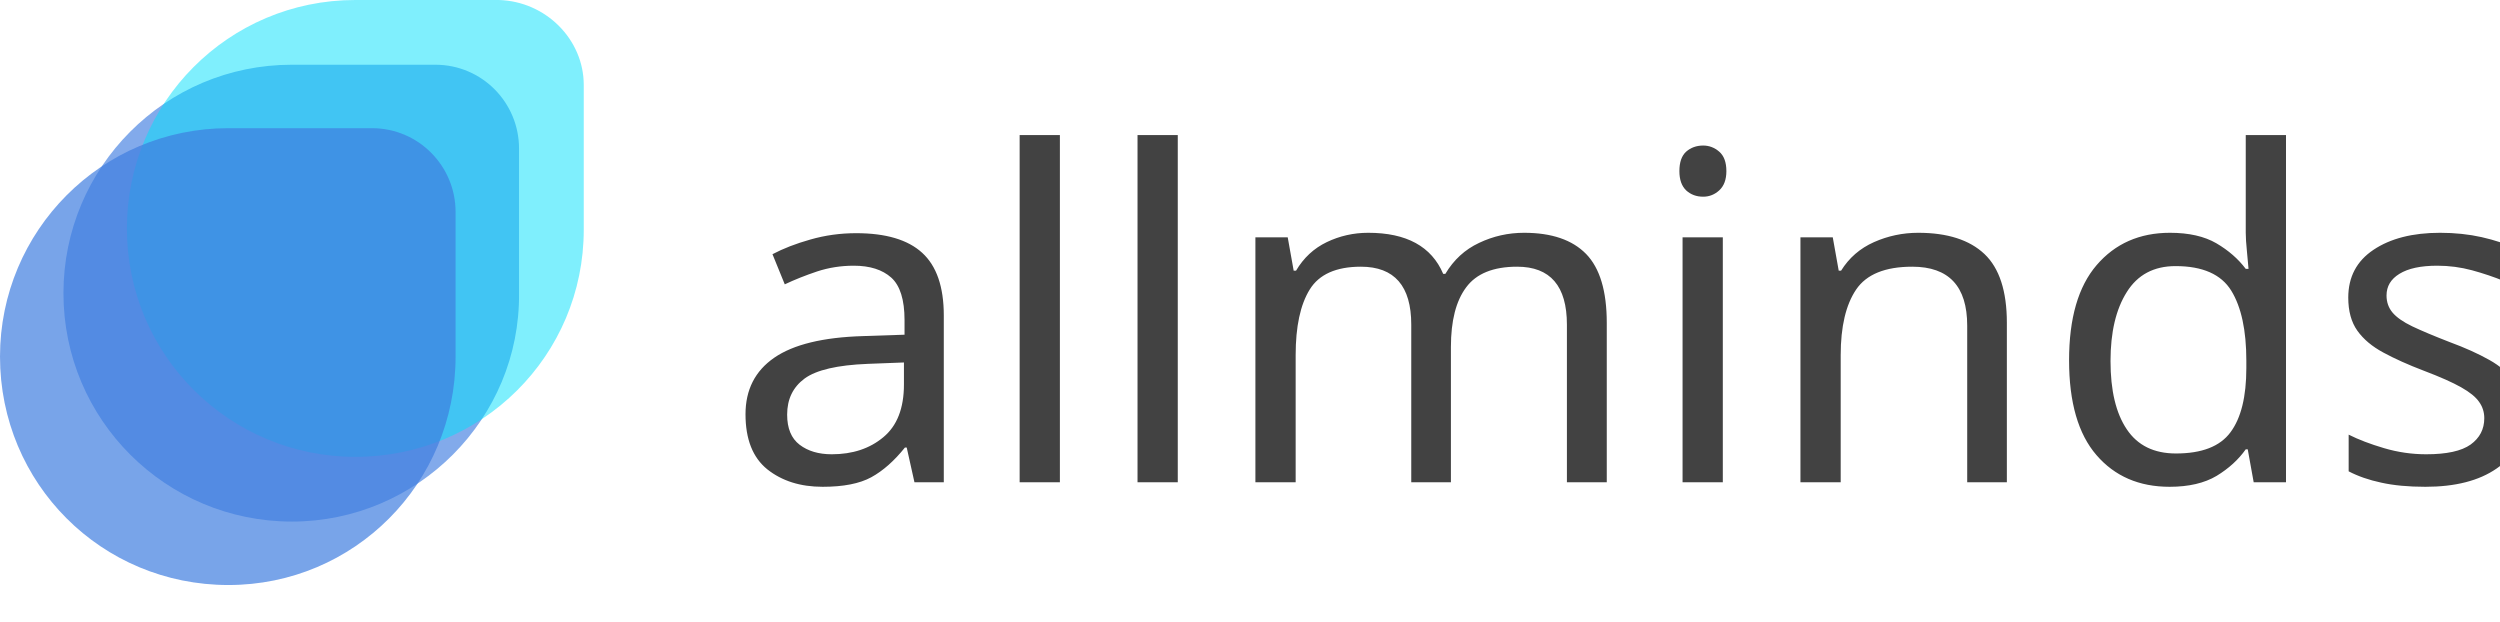
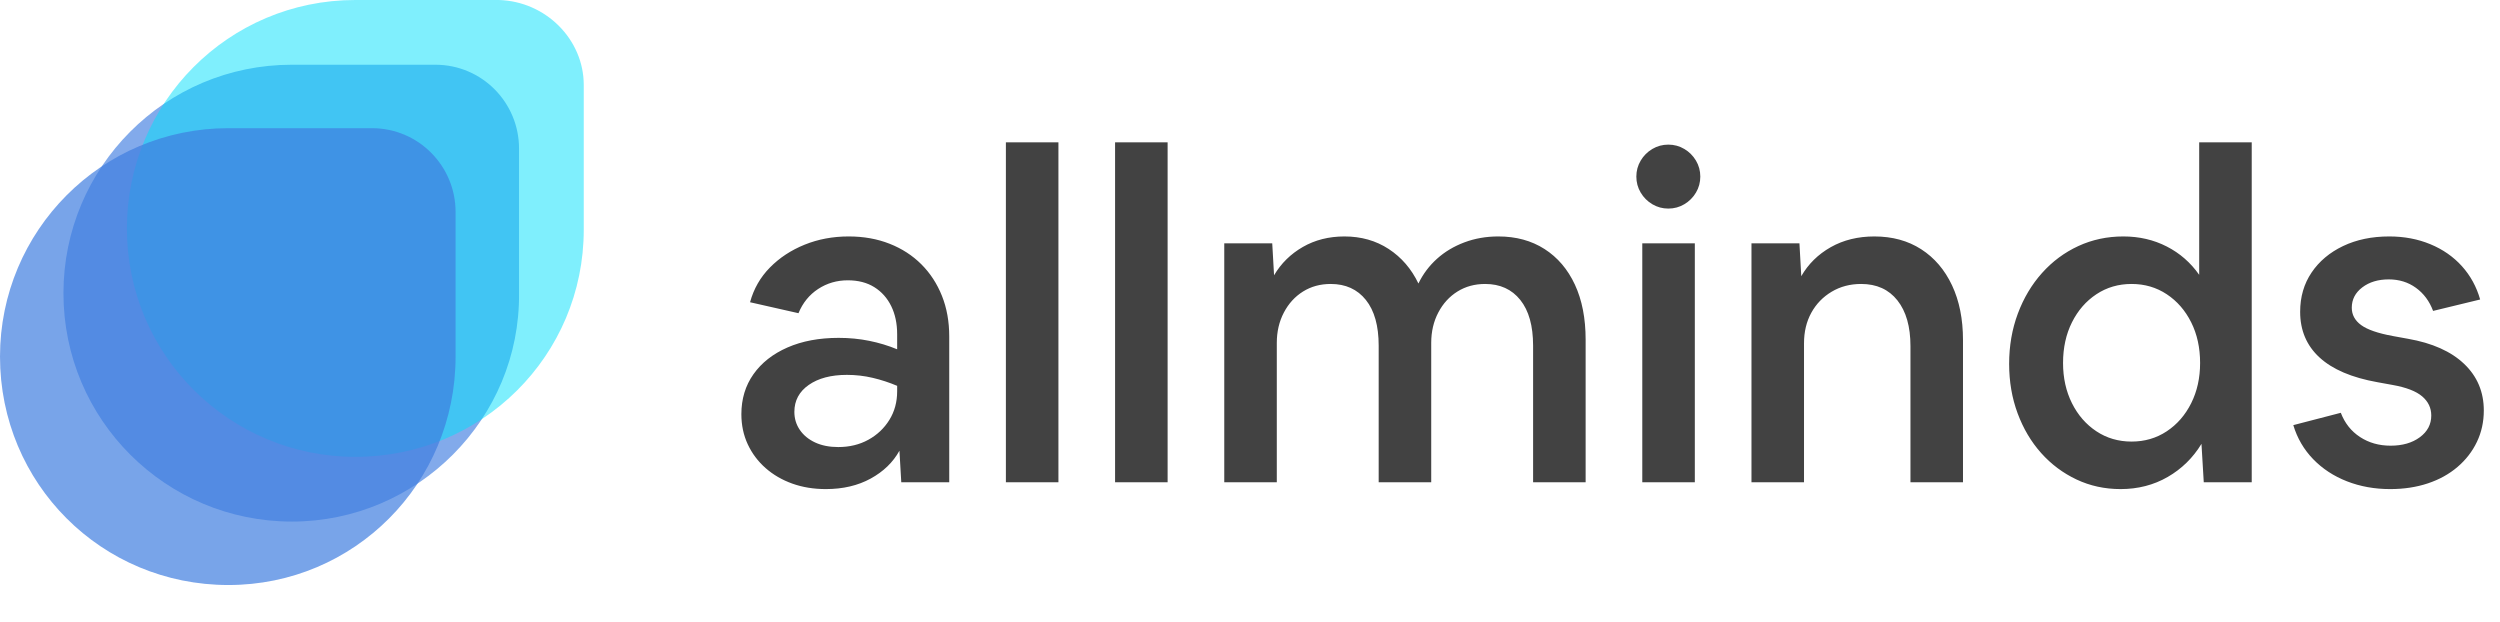
<svg xmlns="http://www.w3.org/2000/svg" width="197px" height="49px" viewBox="0 0 197 49" version="1.1">
  <g id="Page-1" stroke="none" stroke-width="1" fill="none" fill-rule="evenodd">
-     <g id="logo">
-       <path d="M23,41.1 L23,41.1 C13.1,41.1 5,33.1 5,23.1 L5,23.1 C5,13.2 13,5.1 23,5.1 L34.3,5.1 C38,5.1 40.9,8.1 40.9,11.7 L40.9,23.1 C41,33 32.9,41.1 23,41.1 Z" id="Path" fill="#3F7DE0" fill-rule="nonzero" opacity="0.65" />
-       <path d="M28,36 L28,36 C18.1,36 10,28 10,18 L10,18 C10,8.1 18,0 28,0 L39.3,0 C43,0.1 46,3.1 46,6.7 L46,18.1 C46,28 38,36 28,36 Z" id="Path" fill="#00DFFC" fill-rule="nonzero" opacity="0.5" />
-       <path d="M18,46.1 L18,46.1 C8,46.1 0,38.1 0,28.1 L0,28.1 C0,18.2 8,10.1 18,10.1 L29.3,10.1 C33,10.1 35.9,13.1 35.9,16.7 L35.9,28.1 C35.9,38.1 27.9,46.1 18,46.1 Z" id="Path" fill="#3F7DE0" fill-rule="nonzero" opacity="0.7" />
-       <text id="allminds" font-family="AirbnbCerealApp-Medium, Airbnb Cereal App" font-size="36" font-weight="400" fill="#424242">
-         <tspan x="57.088" y="38">allminds</tspan>
-       </text>
+     <g id="logo" fill-rule="nonzero">
+       <path d="M23,41.1 L23,41.1 C13.1,41.1 5,33.1 5,23.1 L5,23.1 C5,13.2 13,5.1 23,5.1 L34.3,5.1 C38,5.1 40.9,8.1 40.9,11.7 L40.9,23.1 C41,33 32.9,41.1 23,41.1 Z" id="Path" fill="#3F7DE0" opacity="0.65" />
+       <path d="M28,36 L28,36 C18.1,36 10,28 10,18 L10,18 C10,8.1 18,0 28,0 L39.3,0 C43,0.1 46,3.1 46,6.7 L46,18.1 C46,28 38,36 28,36 Z" id="Path" fill="#00DFFC" opacity="0.5" />
+       <path d="M18,46.1 L18,46.1 C8,46.1 0,38.1 0,28.1 L0,28.1 C0,18.2 8,10.1 18,10.1 L29.3,10.1 C33,10.1 35.9,13.1 35.9,16.7 L35.9,28.1 C35.9,38.1 27.9,46.1 18,46.1 Z" id="Path" fill="#3F7DE0" opacity="0.7" />
+       <path d="M65.08,38.54 C66.424,38.54 67.6,38.264 68.608,37.712 C69.616,37.16 70.372,36.428 70.876,35.516 L70.876,35.516 L71.02,38 L74.8,38 L74.8,26.516 C74.8,25.34 74.608,24.272 74.224,23.312 C73.84,22.352 73.3,21.524 72.604,20.828 C71.908,20.132 71.074,19.592 70.102,19.208 C69.13,18.824 68.056,18.632 66.88,18.632 C65.632,18.632 64.474,18.848 63.406,19.28 C62.338,19.712 61.426,20.312 60.67,21.08 C59.914,21.848 59.392,22.76 59.104,23.816 L59.104,23.816 L62.92,24.68 C63.256,23.864 63.772,23.228 64.468,22.772 C65.164,22.316 65.944,22.088 66.808,22.088 C67.624,22.088 68.32,22.268 68.896,22.628 C69.472,22.988 69.916,23.486 70.228,24.122 C70.54,24.758 70.696,25.496 70.696,26.336 L70.696,26.336 L70.696,27.524 C70,27.236 69.268,27.014 68.5,26.858 C67.732,26.702 66.928,26.624 66.088,26.624 C64.552,26.624 63.208,26.876 62.056,27.38 C60.904,27.884 60.01,28.586 59.374,29.486 C58.738,30.386 58.42,31.436 58.42,32.636 C58.42,33.5 58.588,34.292 58.924,35.012 C59.26,35.732 59.728,36.356 60.328,36.884 C60.928,37.412 61.63,37.82 62.434,38.108 C63.238,38.396 64.12,38.54 65.08,38.54 Z M66.052,35.228 C65.356,35.228 64.75,35.108 64.234,34.868 C63.718,34.628 63.316,34.298 63.028,33.878 C62.74,33.458 62.596,32.984 62.596,32.456 C62.596,31.568 62.974,30.86 63.73,30.332 C64.486,29.804 65.488,29.54 66.736,29.54 C67.432,29.54 68.11,29.618 68.77,29.774 C69.43,29.93 70.072,30.14 70.696,30.404 L70.696,30.404 L70.696,30.836 C70.696,31.676 70.492,32.426 70.084,33.086 C69.676,33.746 69.124,34.268 68.428,34.652 C67.732,35.036 66.94,35.228 66.052,35.228 Z M83.404,38 L83.404,11.216 L79.264,11.216 L79.264,38 L83.404,38 Z M92.008,38 L92.008,11.216 L87.868,11.216 L87.868,38 L92.008,38 Z M100.612,38 L100.612,27.02 C100.612,26.132 100.798,25.334 101.17,24.626 C101.542,23.918 102.046,23.366 102.682,22.97 C103.318,22.574 104.044,22.376 104.86,22.376 C106.036,22.376 106.96,22.796 107.632,23.636 C108.304,24.476 108.64,25.676 108.64,27.236 L108.64,27.236 L108.64,38 L112.78,38 L112.78,27.02 C112.78,26.132 112.966,25.334 113.338,24.626 C113.71,23.918 114.214,23.366 114.85,22.97 C115.486,22.574 116.212,22.376 117.028,22.376 C118.204,22.376 119.128,22.796 119.8,23.636 C120.472,24.476 120.808,25.676 120.808,27.236 L120.808,27.236 L120.808,38 L124.948,38 L124.948,26.768 C124.948,25.088 124.666,23.642 124.102,22.43 C123.538,21.218 122.74,20.282 121.708,19.622 C120.676,18.962 119.464,18.632 118.072,18.632 C117.112,18.632 116.218,18.788 115.39,19.1 C114.562,19.412 113.842,19.844 113.23,20.396 C112.618,20.948 112.132,21.596 111.772,22.34 C111.22,21.188 110.44,20.282 109.432,19.622 C108.424,18.962 107.26,18.632 105.94,18.632 C104.716,18.632 103.624,18.908 102.664,19.46 C101.704,20.012 100.948,20.756 100.396,21.692 L100.396,21.692 L100.252,19.172 L96.472,19.172 L96.472,38 L100.612,38 Z M131.464,16.436 C131.92,16.436 132.34,16.322 132.724,16.094 C133.108,15.866 133.414,15.56 133.642,15.176 C133.87,14.792 133.984,14.372 133.984,13.916 C133.984,13.46 133.87,13.04 133.642,12.656 C133.414,12.272 133.108,11.966 132.724,11.738 C132.34,11.51 131.92,11.396 131.464,11.396 C131.008,11.396 130.588,11.51 130.204,11.738 C129.82,11.966 129.514,12.272 129.286,12.656 C129.058,13.04 128.944,13.46 128.944,13.916 C128.944,14.372 129.058,14.792 129.286,15.176 C129.514,15.56 129.82,15.866 130.204,16.094 C130.588,16.322 131.008,16.436 131.464,16.436 Z M133.552,38 L133.552,19.172 L129.412,19.172 L129.412,38 L133.552,38 Z M142.156,38 L142.156,27.056 C142.156,26.144 142.348,25.34 142.732,24.644 C143.116,23.948 143.65,23.396 144.334,22.988 C145.018,22.58 145.792,22.376 146.656,22.376 C147.88,22.376 148.834,22.808 149.518,23.672 C150.202,24.536 150.544,25.736 150.544,27.272 L150.544,27.272 L150.544,38 L154.684,38 L154.684,26.804 C154.684,25.148 154.396,23.708 153.82,22.484 C153.244,21.26 152.434,20.312 151.39,19.64 C150.346,18.968 149.116,18.632 147.7,18.632 C146.404,18.632 145.258,18.914 144.262,19.478 C143.266,20.042 142.492,20.804 141.94,21.764 L141.94,21.764 L141.796,19.172 L138.016,19.172 L138.016,38 L142.156,38 Z M167.104,38.54 C168.472,38.54 169.708,38.222 170.812,37.586 C171.916,36.95 172.804,36.08 173.476,34.976 L173.476,34.976 L173.656,38 L177.436,38 L177.436,11.216 L173.296,11.216 L173.296,21.656 C172.624,20.696 171.772,19.952 170.74,19.424 C169.708,18.896 168.568,18.632 167.32,18.632 C166.048,18.632 164.866,18.884 163.774,19.388 C162.682,19.892 161.728,20.6 160.912,21.512 C160.096,22.424 159.46,23.492 159.004,24.716 C158.548,25.94 158.32,27.26 158.32,28.676 C158.32,30.068 158.542,31.364 158.986,32.564 C159.43,33.764 160.048,34.808 160.84,35.696 C161.632,36.584 162.562,37.28 163.63,37.784 C164.698,38.288 165.856,38.54 167.104,38.54 Z M167.968,34.796 C166.936,34.796 166.012,34.526 165.196,33.986 C164.38,33.446 163.738,32.708 163.27,31.772 C162.802,30.836 162.568,29.78 162.568,28.604 C162.568,27.404 162.802,26.336 163.27,25.4 C163.738,24.464 164.38,23.726 165.196,23.186 C166.012,22.646 166.936,22.376 167.968,22.376 C169,22.376 169.924,22.646 170.74,23.186 C171.556,23.726 172.198,24.464 172.666,25.4 C173.134,26.336 173.368,27.404 173.368,28.604 C173.368,29.78 173.134,30.836 172.666,31.772 C172.198,32.708 171.556,33.446 170.74,33.986 C169.924,34.526 169,34.796 167.968,34.796 Z M188.344,38.54 C189.424,38.54 190.414,38.39 191.314,38.09 C192.214,37.79 192.994,37.358 193.654,36.794 C194.314,36.23 194.824,35.57 195.184,34.814 C195.544,34.058 195.724,33.236 195.724,32.348 C195.724,30.884 195.208,29.66 194.176,28.676 C193.144,27.692 191.668,27.032 189.748,26.696 L189.748,26.696 L188.56,26.48 C187.384,26.264 186.55,25.976 186.058,25.616 C185.566,25.256 185.32,24.8 185.32,24.248 C185.32,23.6 185.596,23.066 186.148,22.646 C186.7,22.226 187.396,22.016 188.236,22.016 C189.052,22.016 189.766,22.238 190.378,22.682 C190.99,23.126 191.44,23.732 191.728,24.5 L191.728,24.5 L195.436,23.6 C195.148,22.592 194.668,21.716 193.996,20.972 C193.324,20.228 192.496,19.652 191.512,19.244 C190.528,18.836 189.448,18.632 188.272,18.632 C186.904,18.632 185.692,18.884 184.636,19.388 C183.58,19.892 182.752,20.588 182.152,21.476 C181.552,22.364 181.252,23.396 181.252,24.572 C181.252,26.036 181.762,27.236 182.782,28.172 C183.802,29.108 185.32,29.756 187.336,30.116 L187.336,30.116 L188.524,30.332 C189.604,30.524 190.384,30.824 190.864,31.232 C191.344,31.64 191.584,32.144 191.584,32.744 C191.584,33.44 191.284,34.01 190.684,34.454 C190.084,34.898 189.316,35.12 188.38,35.12 C187.468,35.12 186.664,34.892 185.968,34.436 C185.272,33.98 184.768,33.344 184.456,32.528 L184.456,32.528 L180.712,33.5 C181.024,34.532 181.546,35.426 182.278,36.182 C183.01,36.938 183.898,37.52 184.942,37.928 C185.986,38.336 187.12,38.54 188.344,38.54 Z" id="allminds" fill="#424242" />
    </g>
  </g>
</svg>
